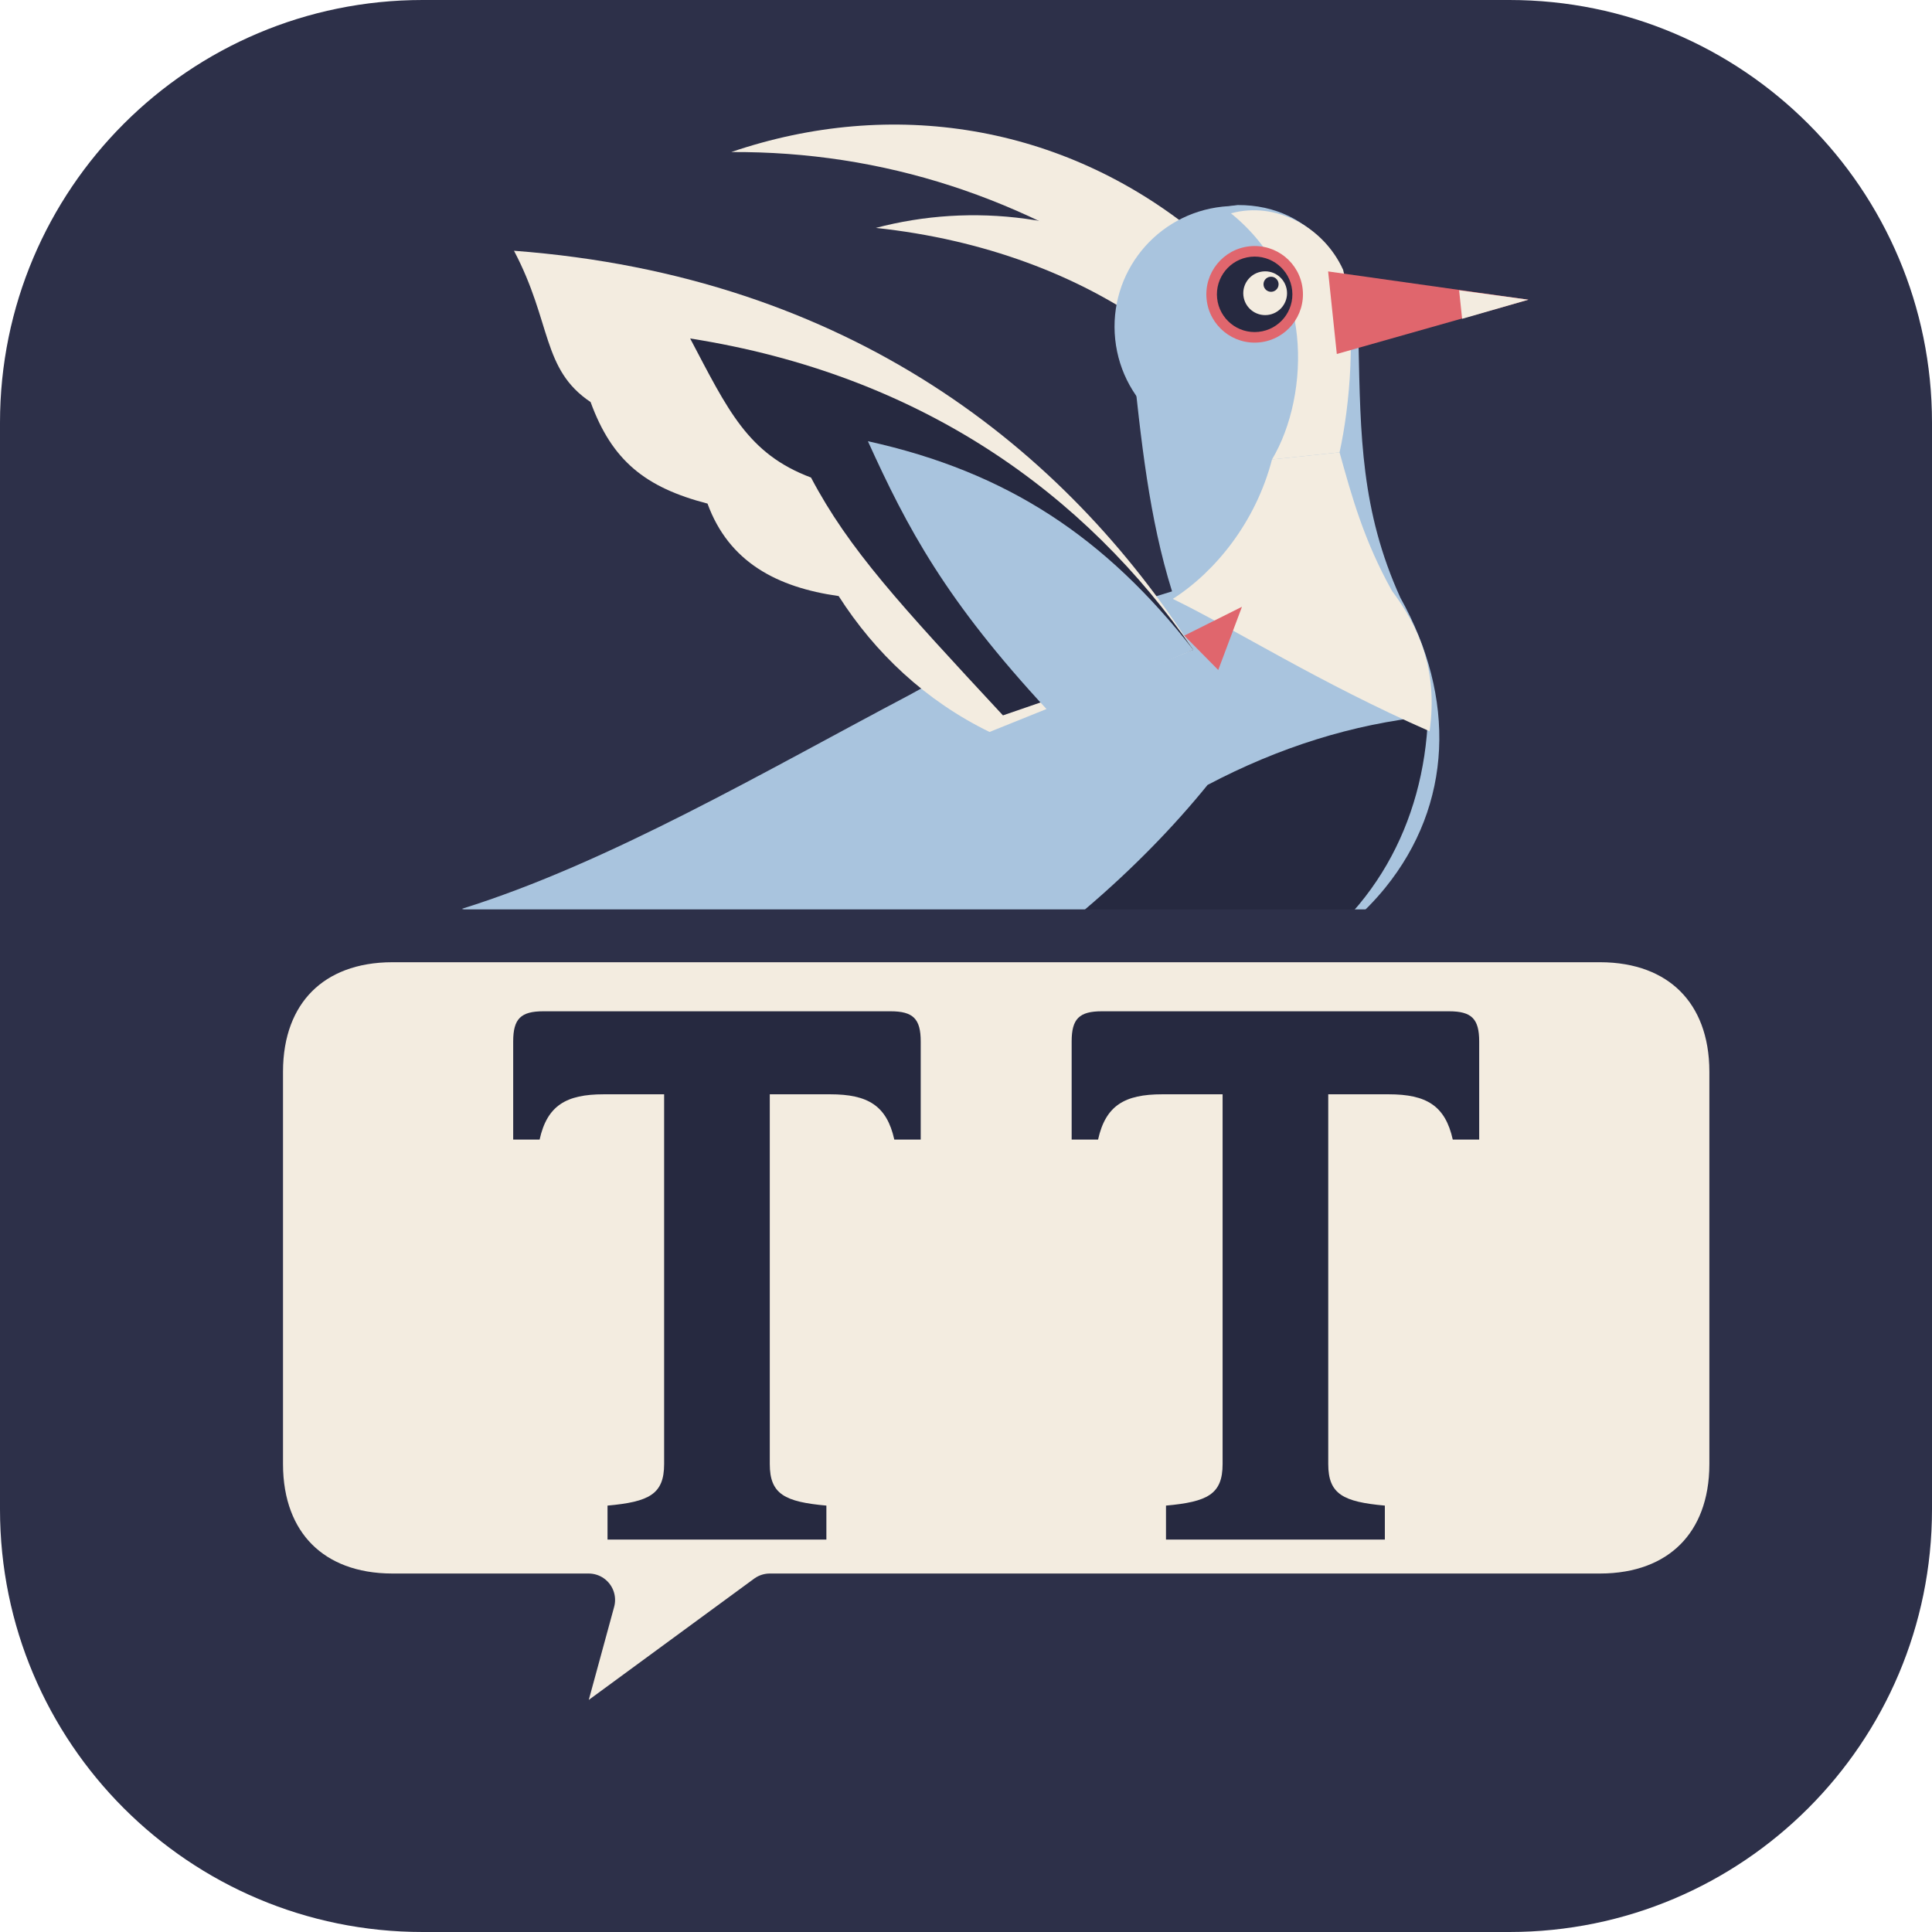
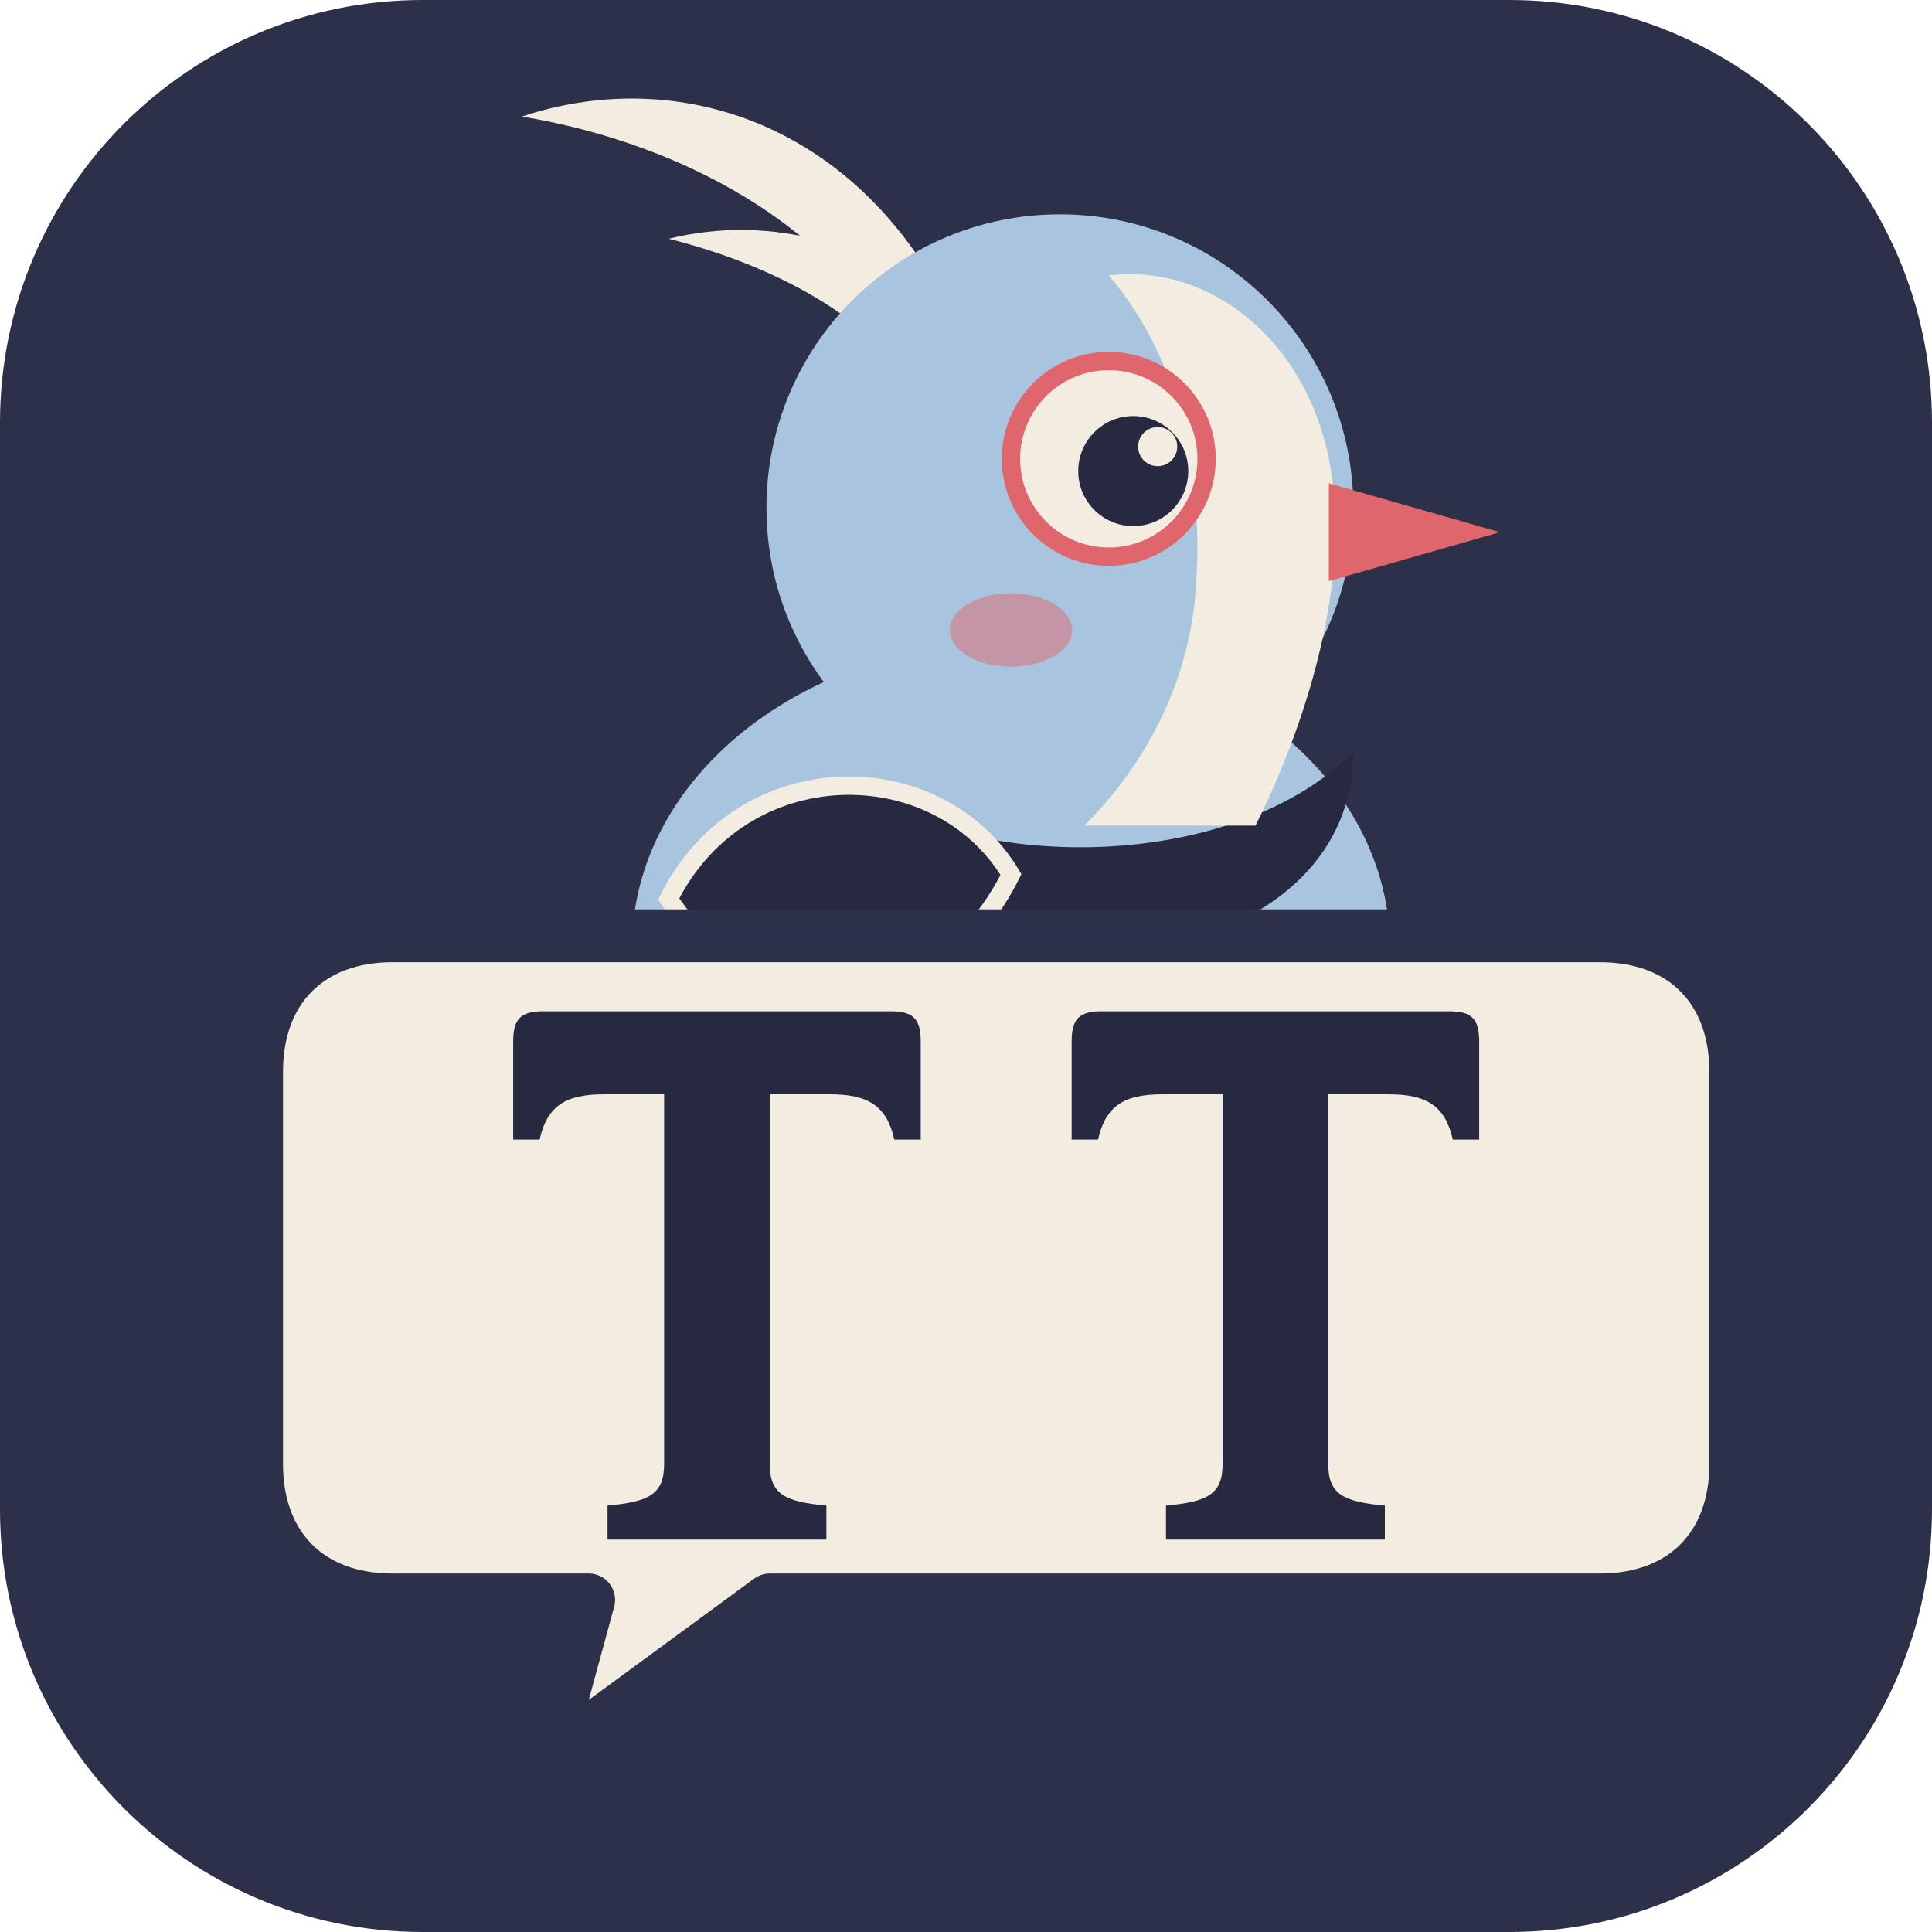
<svg xmlns="http://www.w3.org/2000/svg" viewBox="0 0 64 64">
  <rect width="64" height="64" rx="14" fill="#2D3049" />
  <g transform="translate(3 -3.5) scale(.25)">
-     <g transform="translate(10 -2) rotate(-6 120 140)">
-       <path fill="#A9C4DE" d="M136 64 C136 52 144 46 152 46 C162 47 167 56 166 66 C165 78 164 88 168 100 C174 114 172 128 162 138 C150 150 128 154 106 150 C84 146 62 138 40 128 C60 124 82 114 102 106 C116 100 128 98 138 96 C136 86 136 76 136 64 Z" />
-       <path fill="#262940" d="M170 116 C168 130 160 142 146 148 C132 153 114 153 100 149 C116 142 130 132 140 122 C150 118 160 116 170 116 Z" />
-       <path fill="#F3ECE0" d="M153 80 C150 88 144 94 138 97 C146 102 156 110 170 118 C172 110 170 104 167 99 C164 92 163 86 162 80 Z" />
-       <path fill="#F3ECE0" d="M140 104 C126 76 100 50 56 42 C60 52 58 58 64 63 C66 71 70 75 78 78 C80 86 86 90 94 92 C98 100 104 107 112 112 Z" />
-       <path fill="#262940" d="M140 104 C128 82 108 64 78 56 C82 66 84 72 92 76 C96 86 102 94 114 110 Z" />
-       <path fill="#A9C4DE" d="M140 104 C130 88 118 78 100 72 C104 84 108 94 120 110 Z" />
-       <path fill="#E0666D" d="M139 102 L147 99 L143 107 Z" />
-       <path fill="#F3ECE0" d="M146 49 C130 33 108 27 86 32 C106 34 124 42 140 56 Z" />
-       <path fill="#F3ECE0" d="M143 54 C131 45 117 42 104 44 C118 47 130 53 139 61 Z" />
-       <circle fill="#A9C4DE" cx="150" cy="62" r="16" />
-       <path fill="#F3ECE0" d="M165 56 C163 50 157 46 151 47 C156 52 158 58 158 64 C158 70 156 76 153 80 L162 80 C164 74 166 64 165 56 Z" />
-       <path fill="#E0666D" d="M163 56 L189 62.5 L163 67 Z" />
-       <path fill="#F3ECE0" d="M180 60.3 L189 62.5 L180 64.1 Z" />
-       <circle fill="#E0666D" cx="153" cy="58" r="6.4" />
-       <circle fill="#262940" cx="153" cy="58" r="5" />
-       <circle fill="#F3ECE0" cx="154.4" cy="58" r="2.9" />
-       <circle fill="#262940" cx="155.3" cy="56.9" r="1" />
+     <g transform="translate(28 10) scale(1.62)">
+       <ellipse fill="#A9C4DE" cx="58" cy="80" rx="31" ry="25" />
+       <ellipse fill="#F3ECE0" cx="64" cy="88" rx="20" ry="15" />
+       <path fill="#262940" d="M44 66 C54 74 76 74 86 64 C86 72 80 78 70 80 C58 81 48 76 44 66 Z" />
+       <path fill="#262940" stroke="#F3ECE0" stroke-width="1.5" d="M30 76 C36 64 52 64 58 74 C52 86 38 88 30 76 Z" />
+       <path fill="#F3ECE0" d="M52 26 C44 12 30 8 18 12 C30 14 42 20 48 30 Z" />
+       <path fill="#F3ECE0" d="M54 30 C48 22 38 20 30 22 C38 24 46 28 50 34 Z" />
+       <circle fill="#A9C4DE" cx="62" cy="44" r="24" />
+       <path fill="#F3ECE0" d="M84 40 C82 30 74 24 66 25 C72 32 74 42 73 52 C72 60 68 66 64 70 L78 70 C82 62 86 50 84 40 Z" />
+       <path fill="#E0666D" d="M84 42 L98 46 L84 50 Z" />
+       <ellipse fill="#E0666D" fill-opacity=".5" cx="58" cy="54" rx="5" ry="3" />
+       <circle fill="#F3ECE0" stroke="#E0666D" stroke-width="1.5" cx="66" cy="40" r="8" />
+       <circle fill="#262940" cx="68" cy="41" r="4.5" />
+       <circle fill="#F3ECE0" cx="70" cy="39" r="1.6" />
    </g>
    <path fill="#F3ECE0" stroke="#2D3049" stroke-width="7" stroke-linejoin="round" d="M40 138 H200 C211 138 218 145 218 156 V208 C218 219 211 226 200 226 H90 L60 248 L66 226 H40 C29 226 22 219 22 208 V156 C22 145 29 138 40 138 Z" />
    <path fill="#262940" transform="translate(56 148)" d="M0 4 C0 1 1 0 4 0 H50 C53 0 54 1 54 4 V17 H50.5 C49.5 12.5 47 11 42 11 H34 V60 C34 64 36 65 41.5 65.5 V70 H12.5 V65.5 C18 65 20 64 20 60 V11 H12 C7 11 4.5 12.5 3.5 17 H0 Z" />
    <path fill="#262940" transform="translate(130 148)" d="M0 4 C0 1 1 0 4 0 H50 C53 0 54 1 54 4 V17 H50.5 C49.5 12.5 47 11 42 11 H34 V60 C34 64 36 65 41.5 65.5 V70 H12.5 V65.5 C18 65 20 64 20 60 V11 H12 C7 11 4.5 12.5 3.5 17 H0 Z" />
  </g>
</svg>
